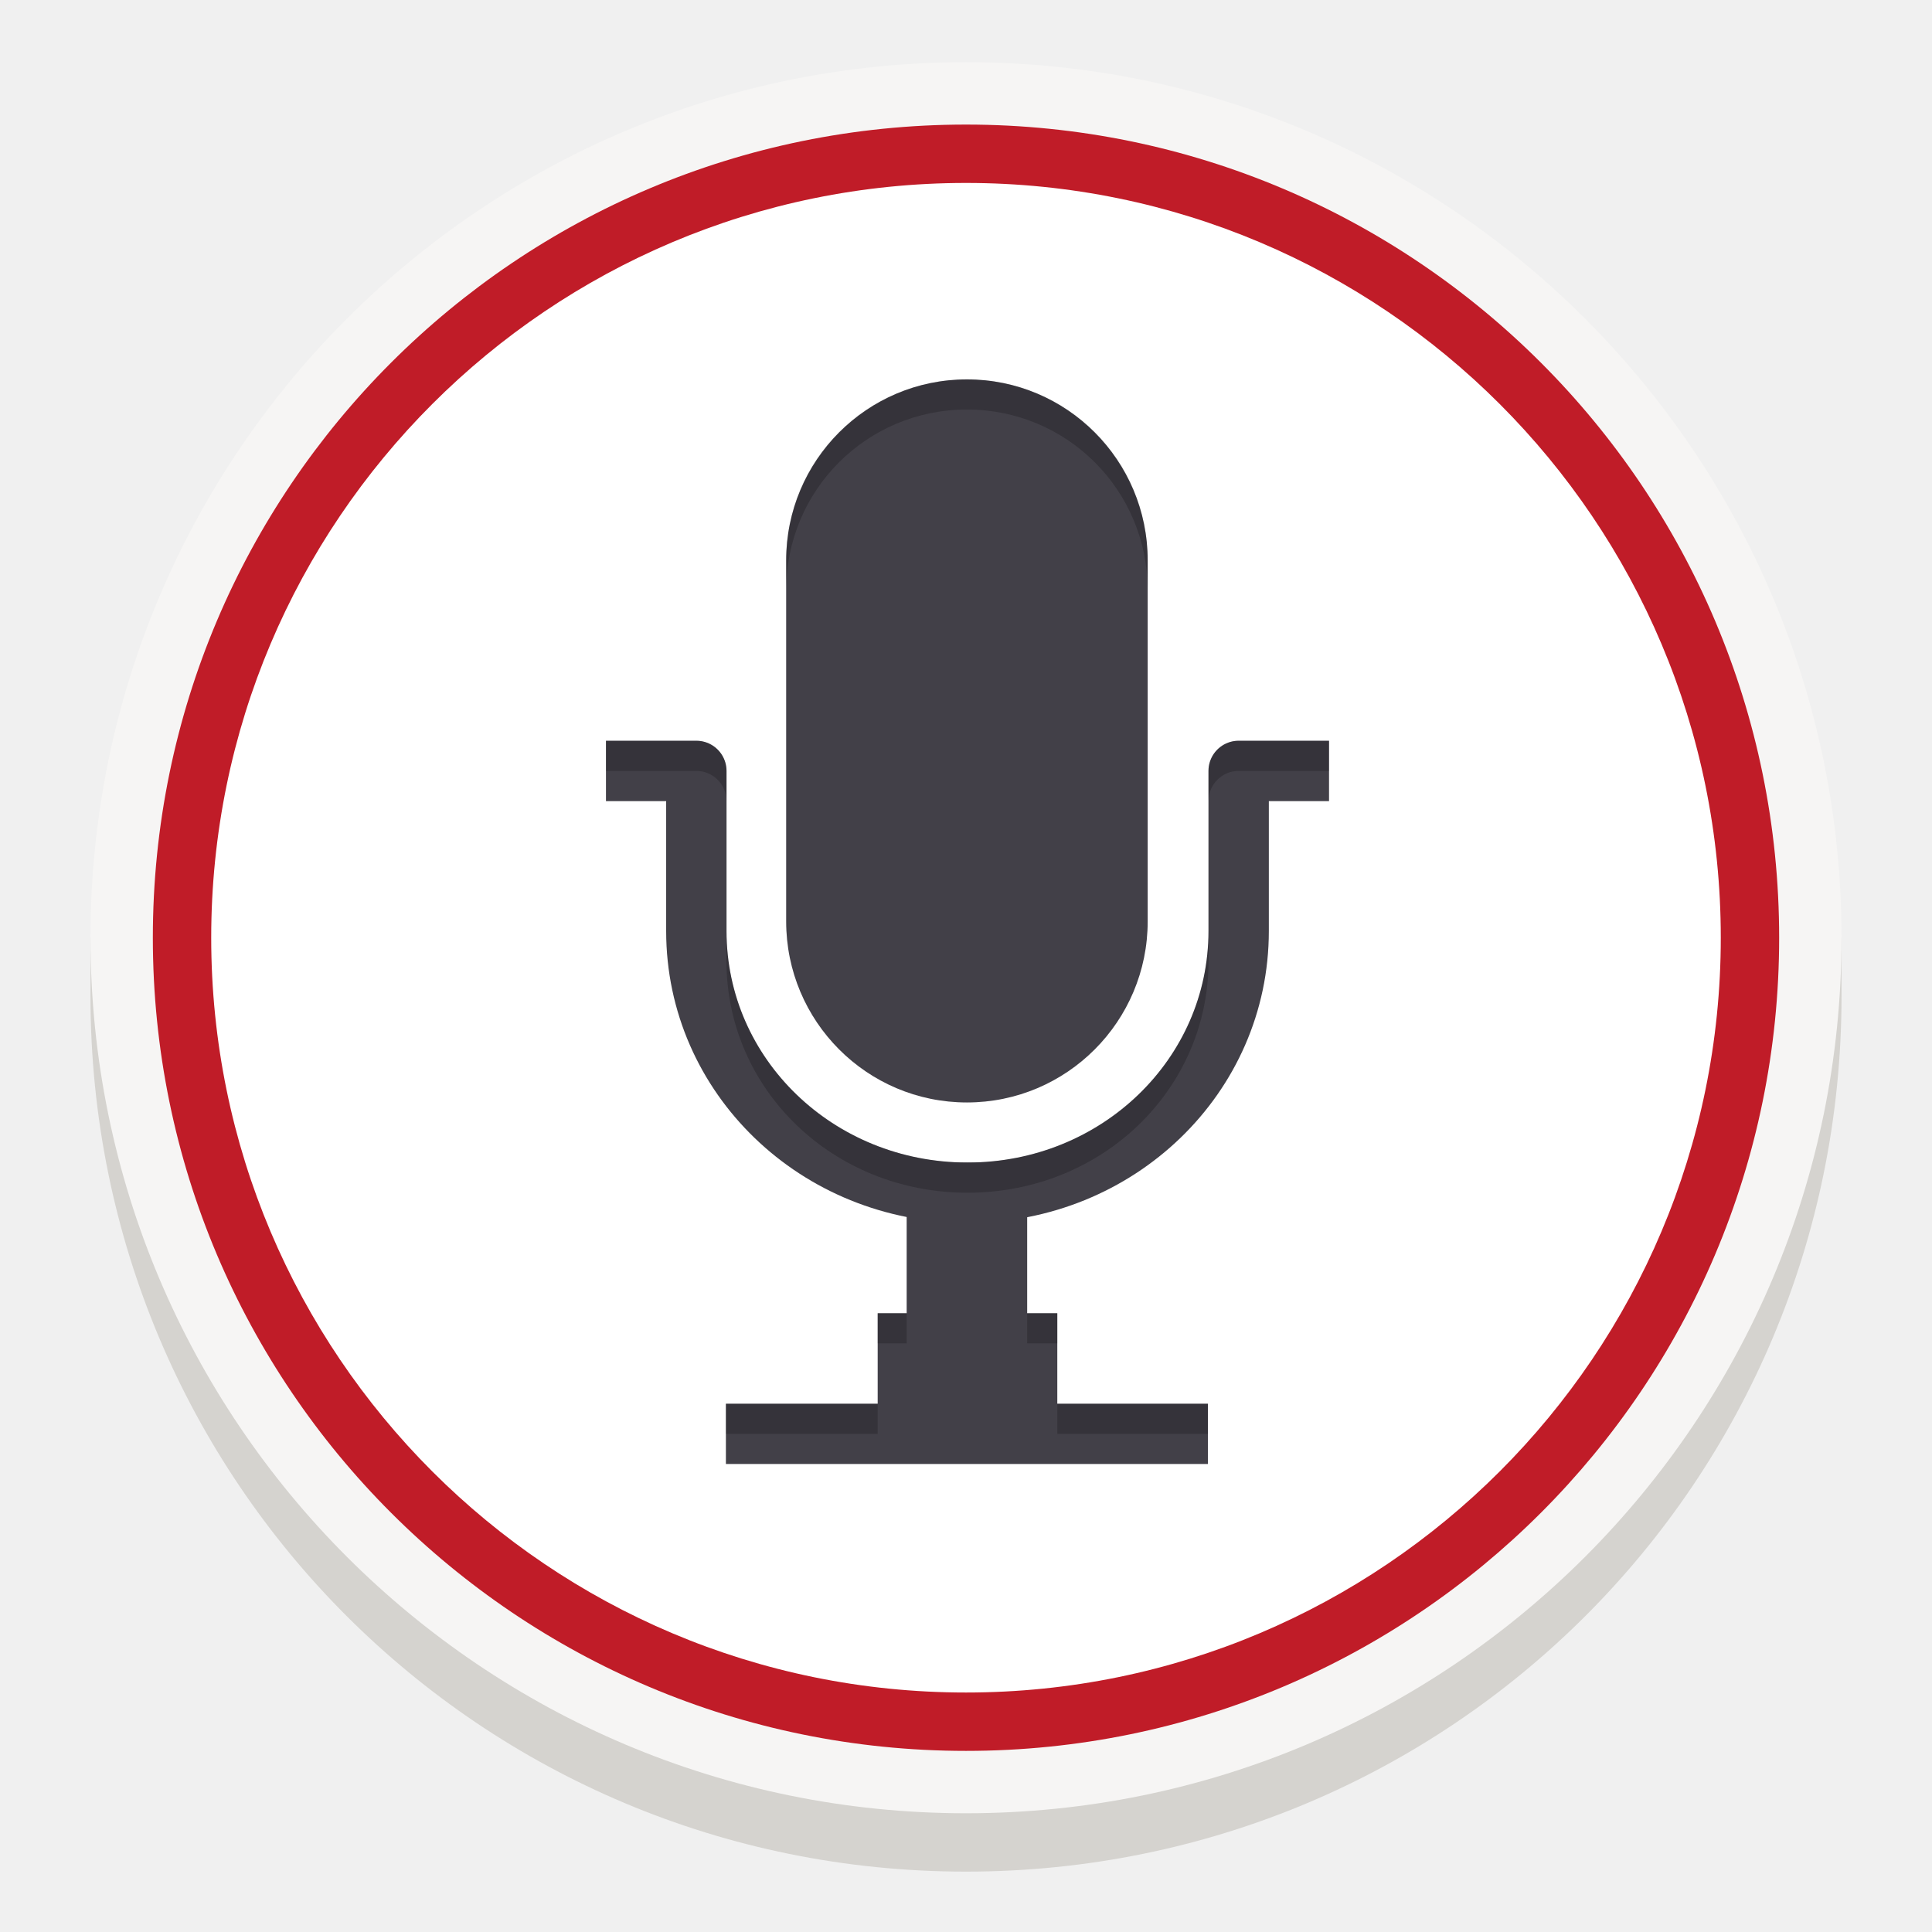
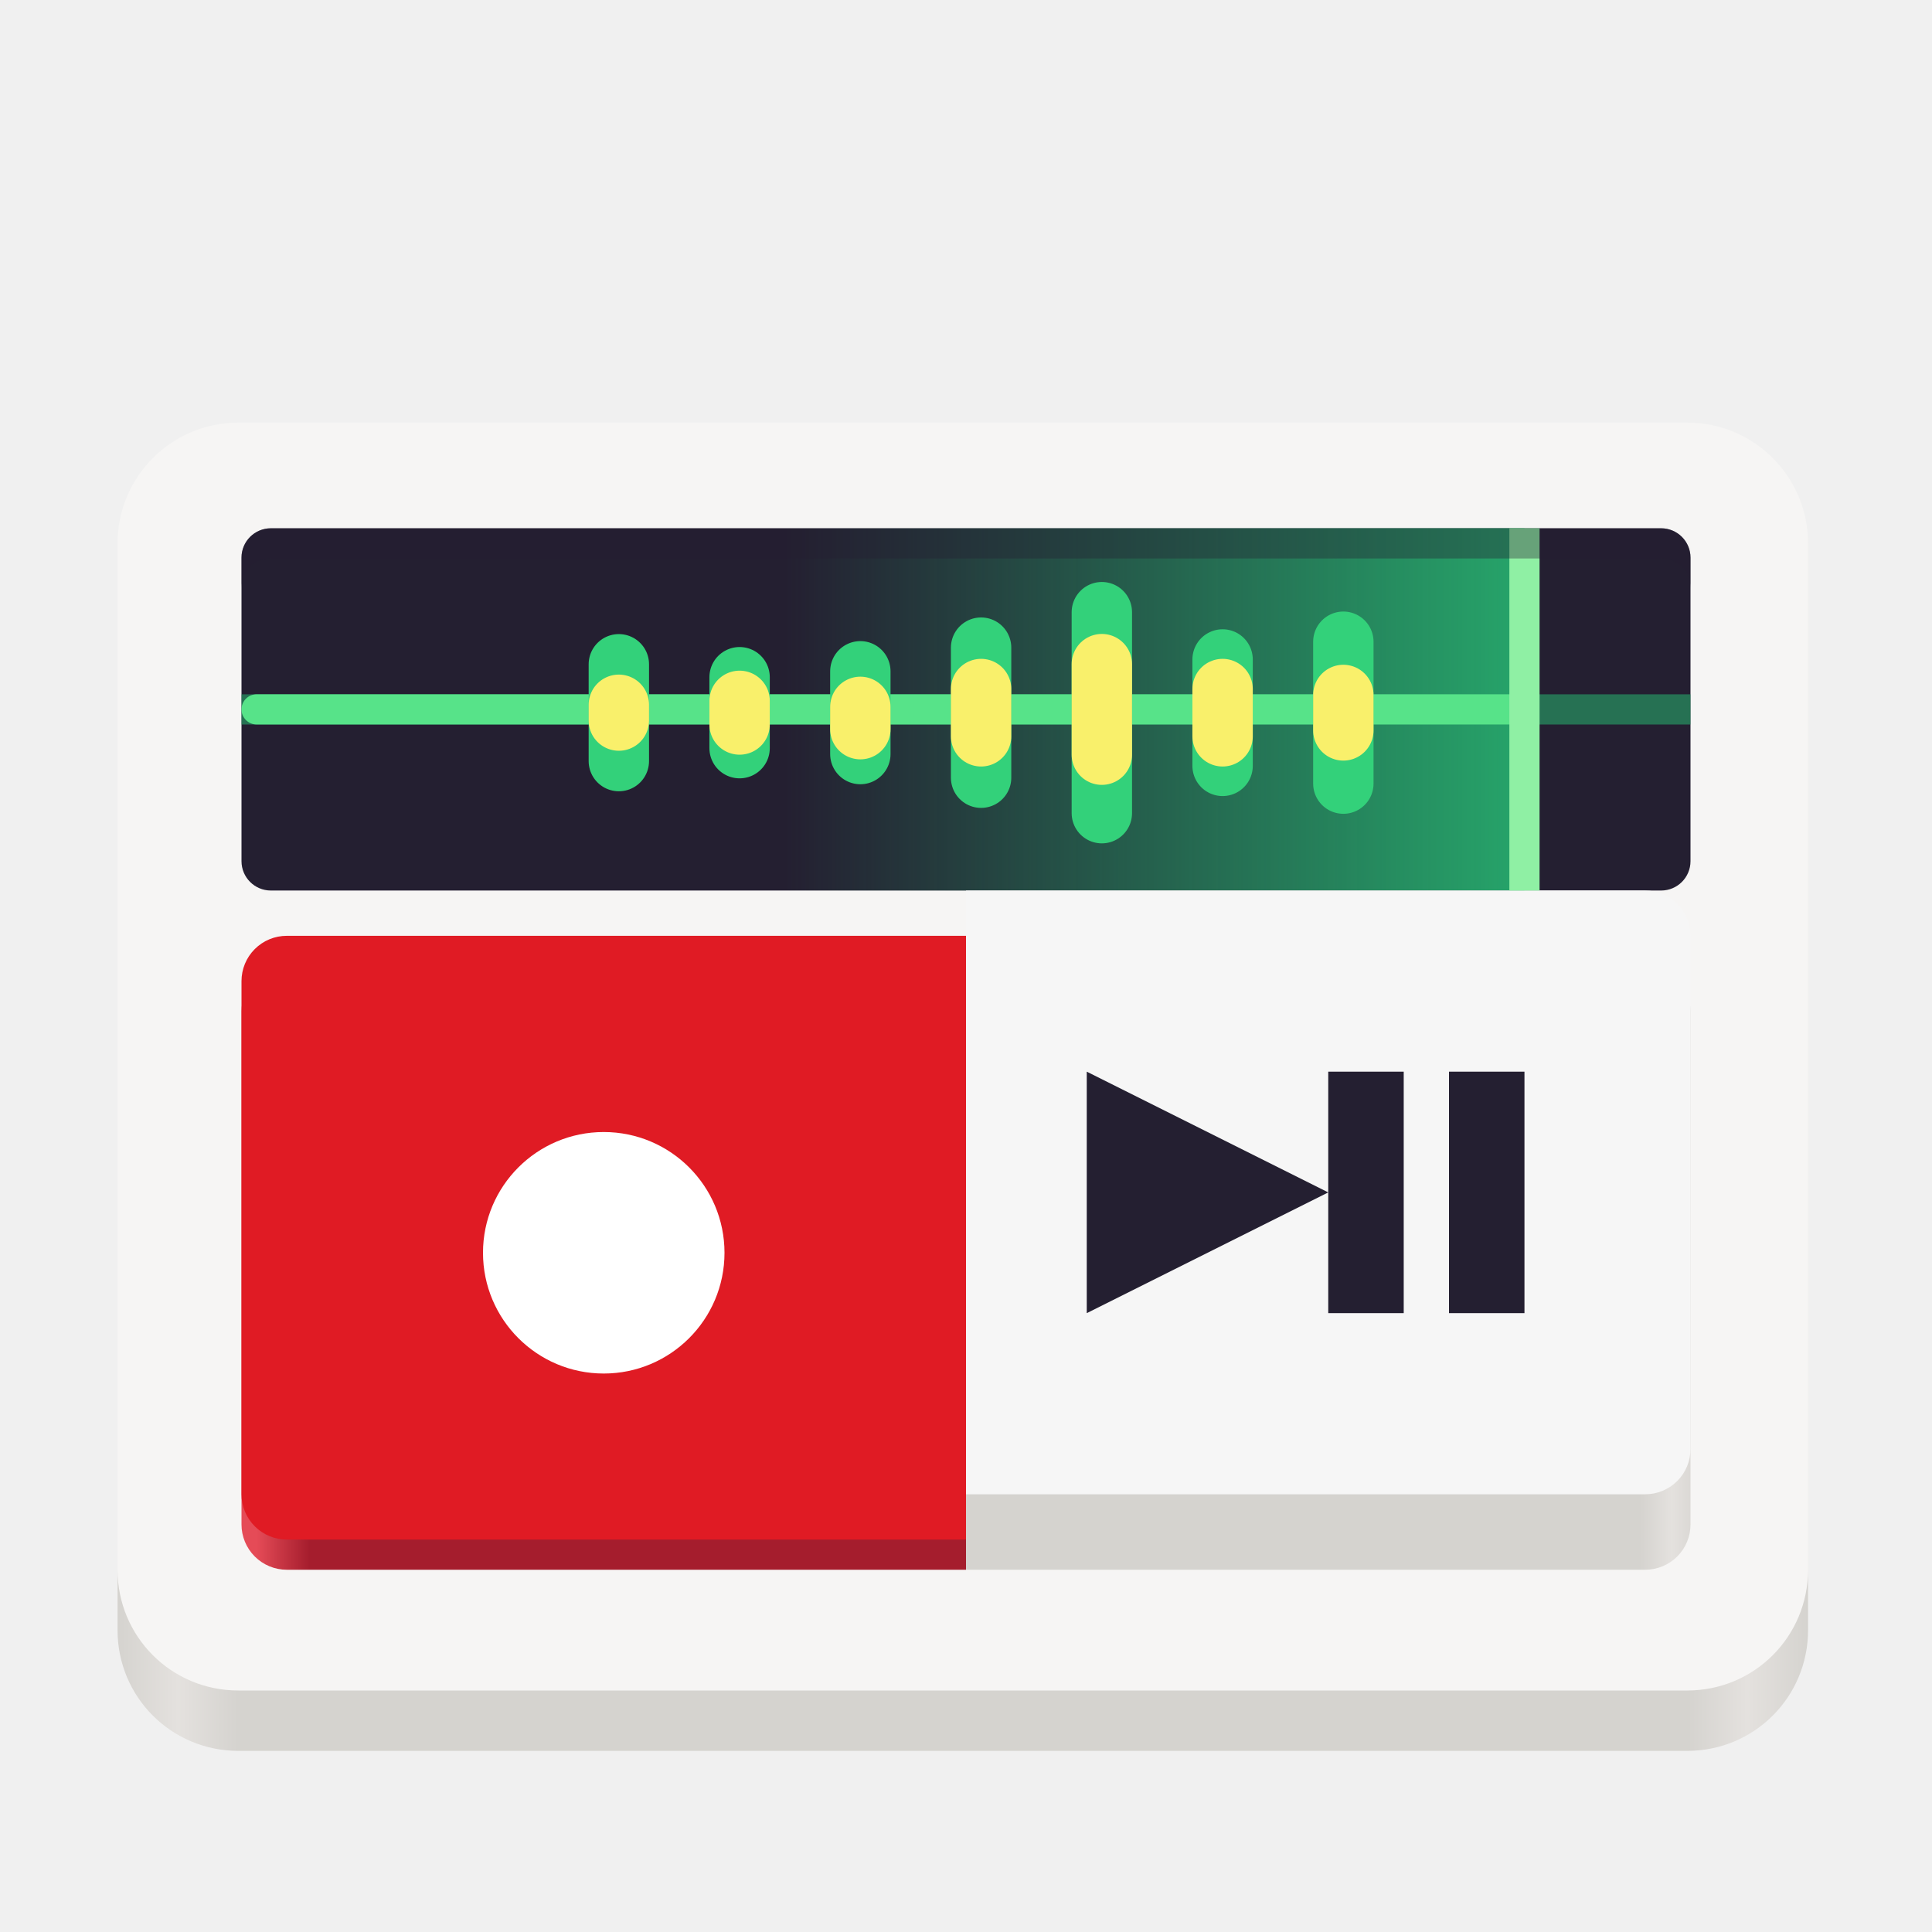
- <svg xmlns="http://www.w3.org/2000/svg" viewBox="0 0 128 128" style="display:inline;enable-background:new" version="1.0" id="svg11300" height="128" width="128">
-   <defs id="defs3" />
-   <g transform="translate(0,-172)" style="display:inline" id="layer1">
-     <g style="display:none" id="layer2">
-       <rect y="172" x="9.2651362e-08" height="128" width="128" id="rect13805" style="display:inline;overflow:visible;visibility:visible;fill:#f0f0f0;fill-opacity:1;fill-rule:nonzero;stroke:none;stroke-width:0.5;marker:none;enable-background:accumulate" />
-       <rect style="display:inline;overflow:visible;visibility:visible;fill:#f0f0f0;fill-opacity:1;fill-rule:nonzero;stroke:none;stroke-width:0.5;marker:none;enable-background:accumulate" id="rect859" width="16" height="16" x="160" y="172" />
-       <text id="text863" y="164" x="-1.3798541e-16" style="font-style:normal;font-variant:normal;font-weight:bold;font-stretch:normal;font-size:4px;line-height:125%;font-family:Cantarell;-inkscape-font-specification:'Cantarell, Bold';text-align:start;writing-mode:lr-tb;text-anchor:start;display:inline;fill:#000000;fill-opacity:1;stroke:none;stroke-width:0.333;enable-background:new" xml:space="preserve">
-         <tspan y="164" x="-1.3798541e-16" id="tspan861" style="font-size:4px;stroke-width:0.333">Hicolor</tspan>
-       </text>
-       <text xml:space="preserve" style="font-style:normal;font-variant:normal;font-weight:bold;font-stretch:normal;font-size:4px;line-height:125%;font-family:Cantarell;-inkscape-font-specification:'Cantarell, Bold';text-align:start;writing-mode:lr-tb;text-anchor:start;display:inline;fill:#000000;fill-opacity:1;stroke:none;stroke-width:0.333;enable-background:new" x="160" y="164" id="text867">
-         <tspan style="font-size:4px;stroke-width:0.333" id="tspan865" x="160" y="164">Symbolic</tspan>
-       </text>
-       <circle style="display:inline;opacity:0.1;vector-effect:none;fill:none;fill-opacity:1;stroke:#000000;stroke-width:0.99;stroke-linecap:butt;stroke-linejoin:miter;stroke-miterlimit:4;stroke-dasharray:0.99, 0.99;stroke-dashoffset:0;stroke-opacity:1;marker:none;marker-start:none;marker-mid:none;marker-end:none;paint-order:normal;enable-background:new" id="circle2892" r="59.504" cy="236" cx="64" />
-       <rect style="display:inline;opacity:0.1;vector-effect:none;fill:none;fill-opacity:1;stroke:#000000;stroke-width:0.99;stroke-linecap:butt;stroke-linejoin:miter;stroke-miterlimit:4;stroke-dasharray:0.99, 0.99;stroke-dashoffset:0;stroke-opacity:1;marker:none;marker-start:none;marker-mid:none;marker-end:none;paint-order:normal;enable-background:new" id="rect2894" width="87.01" height="111.01" x="20.495" y="180.495" rx="8.701" ry="7.929" />
-       <rect style="display:inline;opacity:0.1;vector-effect:none;fill:none;fill-opacity:1;stroke:#000000;stroke-width:0.99;stroke-linecap:butt;stroke-linejoin:miter;stroke-miterlimit:4;stroke-dasharray:0.99, 0.99;stroke-dashoffset:0;stroke-opacity:1;marker:none;marker-start:none;marker-mid:none;marker-end:none;paint-order:normal;enable-background:new" id="rect2896" width="103.01" height="103.01" x="12.495" y="184.495" rx="7.924" ry="7.924" />
-       <rect style="display:inline;opacity:0.1;vector-effect:none;fill:none;fill-opacity:1;stroke:#000000;stroke-width:0.99;stroke-linecap:butt;stroke-linejoin:miter;stroke-miterlimit:4;stroke-dasharray:0.99, 0.99;stroke-dashoffset:0;stroke-opacity:1;marker:none;marker-start:none;marker-mid:none;marker-end:none;paint-order:normal;enable-background:new" id="rect2898" width="111.01" height="87.01" x="8.495" y="200.495" rx="7.929" ry="8.701" />
-       <path style="display:inline;fill:none;stroke:#62a0ea;stroke-width:2;stroke-linecap:butt;stroke-linejoin:miter;stroke-miterlimit:4;stroke-dasharray:none;stroke-opacity:1;enable-background:new" d="M 2.6203015e-5,289 H 128" id="path2900" />
-     </g>
-     <g style="display:inline" id="layer9">
-       <g style="stroke-width:1.034" transform="matrix(0.2416909,0,0,0.2416909,2.127133,223.4927)" id="g1029">
-         <path style="display:inline;opacity:1;fill:#d5d3cf;fill-opacity:1;stroke:none;stroke-width:4.138;stroke-linecap:butt;stroke-linejoin:round;stroke-miterlimit:4;stroke-dasharray:none;stroke-dashoffset:0;stroke-opacity:1;enable-background:new" d="m 16,256 v 16 c 0,132.96 107.04,240 240,240 132.96,0 240,-107.04 240,-240 v -16 z" id="rect1289" transform="translate(0,-212)" />
-         <circle cx="256" cy="44" r="240" id="path1142-3" style="display:inline;opacity:1;vector-effect:none;fill:#f6f5f4;fill-opacity:1;stroke:none;stroke-width:1.034;stroke-linecap:butt;stroke-linejoin:miter;stroke-miterlimit:4;stroke-dasharray:none;stroke-dashoffset:0;stroke-opacity:1;marker:none;marker-start:none;marker-mid:none;marker-end:none;paint-order:normal;enable-background:new" />
-         <circle style="display:inline;opacity:1;vector-effect:none;fill:#c01c28;fill-opacity:1;stroke:none;stroke-width:1.034;stroke-linecap:butt;stroke-linejoin:miter;stroke-miterlimit:4;stroke-dasharray:none;stroke-dashoffset:0;stroke-opacity:1;marker:none;marker-start:none;marker-mid:none;marker-end:none;paint-order:normal;enable-background:new" id="circle1261" cy="44" cx="256" r="222.903" />
-         <circle cx="256" cy="44" id="circle1263" style="display:inline;opacity:1;vector-effect:none;fill:#ffffff;fill-opacity:1;stroke:none;stroke-width:1.034;stroke-linecap:butt;stroke-linejoin:miter;stroke-miterlimit:4;stroke-dasharray:none;stroke-dashoffset:0;stroke-opacity:1;marker:none;marker-start:none;marker-mid:none;marker-end:none;paint-order:normal;enable-background:new" r="206.903" />
-         <rect style="opacity:1;fill:#424048;fill-opacity:1;stroke:none;stroke-width:2.069;stroke-linejoin:round;stroke-miterlimit:4;stroke-dasharray:none;stroke-opacity:1" id="rect1265" width="99.103" height="198.206" x="206.702" y="-109.051" rx="49.65" ry="49.65" />
-         <rect style="opacity:1;fill:#424048;fill-opacity:1;stroke:none;stroke-width:2.069;stroke-linejoin:round;stroke-miterlimit:4;stroke-dasharray:none;stroke-opacity:1" id="rect1267" width="33.034" height="66.069" x="239.737" y="105.673" />
-         <rect y="146.93" x="231.79" height="33.071" width="49.239" id="rect1269" style="opacity:1;fill:#424048;fill-opacity:1;stroke:none;stroke-width:2.069;stroke-linejoin:round;stroke-miterlimit:4;stroke-dasharray:none;stroke-opacity:1" />
-         <path style="opacity:1;fill:none;fill-opacity:1;stroke:#424048;stroke-width:16.55;stroke-linejoin:round;stroke-miterlimit:4;stroke-dasharray:none;stroke-opacity:1" d="m 157.308,-1.725 h 24.775 v 43.901 c 0,39.733 33.15,71.72 74.328,71.72 41.178,0 74.328,-31.987 74.328,-71.72 V -1.725 h 24.776" id="path1271" />
-         <rect style="opacity:1;fill:#424048;fill-opacity:1;stroke:none;stroke-width:2.069;stroke-linejoin:round;stroke-miterlimit:4;stroke-dasharray:none;stroke-opacity:1" id="rect1273" width="132.137" height="16.517" x="190.185" y="171.741" />
-         <path style="opacity:0.2;fill:#000000;fill-opacity:1;stroke:none;stroke-width:2.069;stroke-linejoin:round;stroke-miterlimit:4;stroke-dasharray:none;stroke-opacity:1" d="m 256.254,-109.051 c -27.452,0 -49.552,22.1 -49.552,49.551 v 8.259 c 0,-27.452 22.1,-49.552 49.552,-49.552 27.452,0 49.552,22.1 49.552,49.552 v -8.259 c 0,-27.452 -22.1,-49.551 -49.552,-49.551 z M 157.308,-9.984 v 8.259 h 24.776 a 8.259,8.259 0 0 1 8.259,8.259 v -8.259 a 8.259,8.259 0 0 0 -8.259,-8.259 z m 173.43,0 a 8.259,8.259 0 0 0 -8.259,8.259 v 8.259 a 8.259,8.259 0 0 1 8.259,-8.259 h 24.776 V -9.984 Z M 190.342,42.175 v 8.259 c 0,35.139 29.168,63.462 66.069,63.462 36.901,0 66.069,-28.323 66.069,-63.462 v -8.259 c 0,35.139 -29.168,63.462 -66.069,63.462 -36.901,0 -66.069,-28.323 -66.069,-63.462 z m 41.448,104.755 v 8.259 h 7.946 v -8.259 z m 40.98,0 v 8.259 h 8.259 v -8.259 z m -82.586,24.812 v 8.259 h 41.605 v -8.259 z m 90.845,0 v 8.259 h 41.293 v -8.259 z" id="rect5271" />
-       </g>
-     </g>
+ <svg xmlns="http://www.w3.org/2000/svg" xmlns:xlink="http://www.w3.org/1999/xlink" width="128" height="128" version="1.0">
+   <defs>
+     <linearGradient id="e">
+       <stop offset="0" stop-color="#26a269" />
+       <stop offset="1" stop-color="#26a269" stop-opacity="0" />
+     </linearGradient>
+     <linearGradient id="d">
+       <stop offset="0" stop-color="#e54b57" />
+       <stop offset="1" stop-color="#a51d2d" />
+     </linearGradient>
+     <linearGradient id="b">
+       <stop offset="0" stop-color="#deddda" />
+       <stop offset="1" stop-color="#9a9996" />
+     </linearGradient>
+     <linearGradient id="a">
+       <stop offset="0" stop-color="#57e389" />
+       <stop offset="1" stop-color="#57e389" stop-opacity=".204" />
+     </linearGradient>
+     <linearGradient id="c">
+       <stop offset="0" stop-color="#d5d3cf" />
+       <stop offset=".036" stop-color="#e4e1de" />
+       <stop offset=".071" stop-color="#d5d3cf" />
+       <stop offset=".929" stop-color="#d5d3cf" />
+       <stop offset=".964" stop-color="#e4e1de" />
+       <stop offset="1" stop-color="#d5d3cf" />
+     </linearGradient>
+     <linearGradient xlink:href="#c" id="f" gradientUnits="userSpaceOnUse" gradientTransform="matrix(.25 0 0 .25 -22.212 121.009)" x1="120" y1="619.964" x2="568" y2="619.964" />
+     <linearGradient xlink:href="#d" id="i" x1="23.712" y1="268.75" x2="27.212" y2="268.75" gradientUnits="userSpaceOnUse" gradientTransform="translate(-6.712 -4)" />
+     <linearGradient xlink:href="#c" id="h" gradientUnits="userSpaceOnUse" gradientTransform="matrix(.25 0 0 .25 -15.5 297.009)" x1="513.5" y1="-88.536" x2="277.5" y2="-88.536" />
+     <linearGradient xlink:href="#e" id="g" x1="106.712" y1="227" x2="58.712" y2="227" gradientUnits="userSpaceOnUse" gradientTransform="translate(-6.712 -4)" />
+   </defs>
+   <g transform="translate(0 -172)">
+     <rect style="marker:none" width="112" height="86" x="7.788" y="200" rx="8" ry="8" fill="#f6f5f4" />
+     <path style="marker:none" d="M7.788 276v4c0 4.432 3.568 8 8 8h96c4.432 0 8-3.568 8-8v-4c0 4.432-3.568 8-8 8h-96c-4.432 0-8-3.568-8-8z" fill="url(#f)" />
+     <rect ry="1.945" rx="1.945" y="207" x="16" height="24" width="96" style="marker:none" fill="#241f31" />
+     <rect ry="0" rx="0" y="207" x="29" height="24" width="72" style="marker:none" fill="url(#g)" />
+     <path opacity=".623" fill="#26a269" d="M16 218h96v2H16z" />
+     <path d="M100.916 218.998H17" fill="none" stroke="#57e389" stroke-width="2" stroke-linecap="round" />
+     <path d="M41 216.01v6.414M49 216.867v4.7M57 216.475v5.483M65 214.908v8.617M73 212.558v13.317M81 215.691v7.05M89 214.516v9.4" fill="none" stroke="#33d17a" stroke-width="4" stroke-linecap="round" />
+     <path d="M41 218.693v1.047M49 218.433V220M57 218.831v1.478M65 217.65v3.133M73 216v6M81 217.65v3.133M89 218.042v2.35" fill="none" stroke="#f9f06b" stroke-width="4" stroke-linecap="round" />
+     <path d="M64 236v40h44.994a3 3 0 0 0 3.006-3.006v-33.988a3 3 0 0 0-3.006-3.006z" style="marker:none" fill="url(#h)" />
+     <path d="M64 231v40h44.994a3 3 0 0 0 3.006-3.006v-33.988a3 3 0 0 0-3.006-3.006z" style="marker:none" fill="#f6f6f6" />
+     <path style="marker:none" d="M64 236v40H19.006A3 3 0 0 1 16 272.994v-33.988A3 3 0 0 1 19.006 236z" fill="url(#i)" />
+     <path style="marker:none" d="M64 234v40H19.006A3 3 0 0 1 16 270.994v-33.988A3 3 0 0 1 19.006 234z" fill="#e01b24" />
+     <circle r="8" cy="255" cx="40" style="marker:none" fill="#fff" />
+     <path d="M72 243v16l16-8zM88 243h5v16h-5zM96 243h5v16h-5z" style="marker:none" fill="#241f31" />
+     <path style="marker:none" fill="#8ff0a4" d="M100 207h2v24h-2z" />
+     <path d="M17.945 207a1.942 1.942 0 0 0-1.946 1.945v2c0-1.077.868-1.945 1.946-1.945h92.11c1.077 0 1.945.868 1.945 1.945v-2a1.942 1.942 0 0 0-1.945-1.945z" style="marker:none" fill="#241f31" fill-opacity=".374" />
  </g>
</svg>
